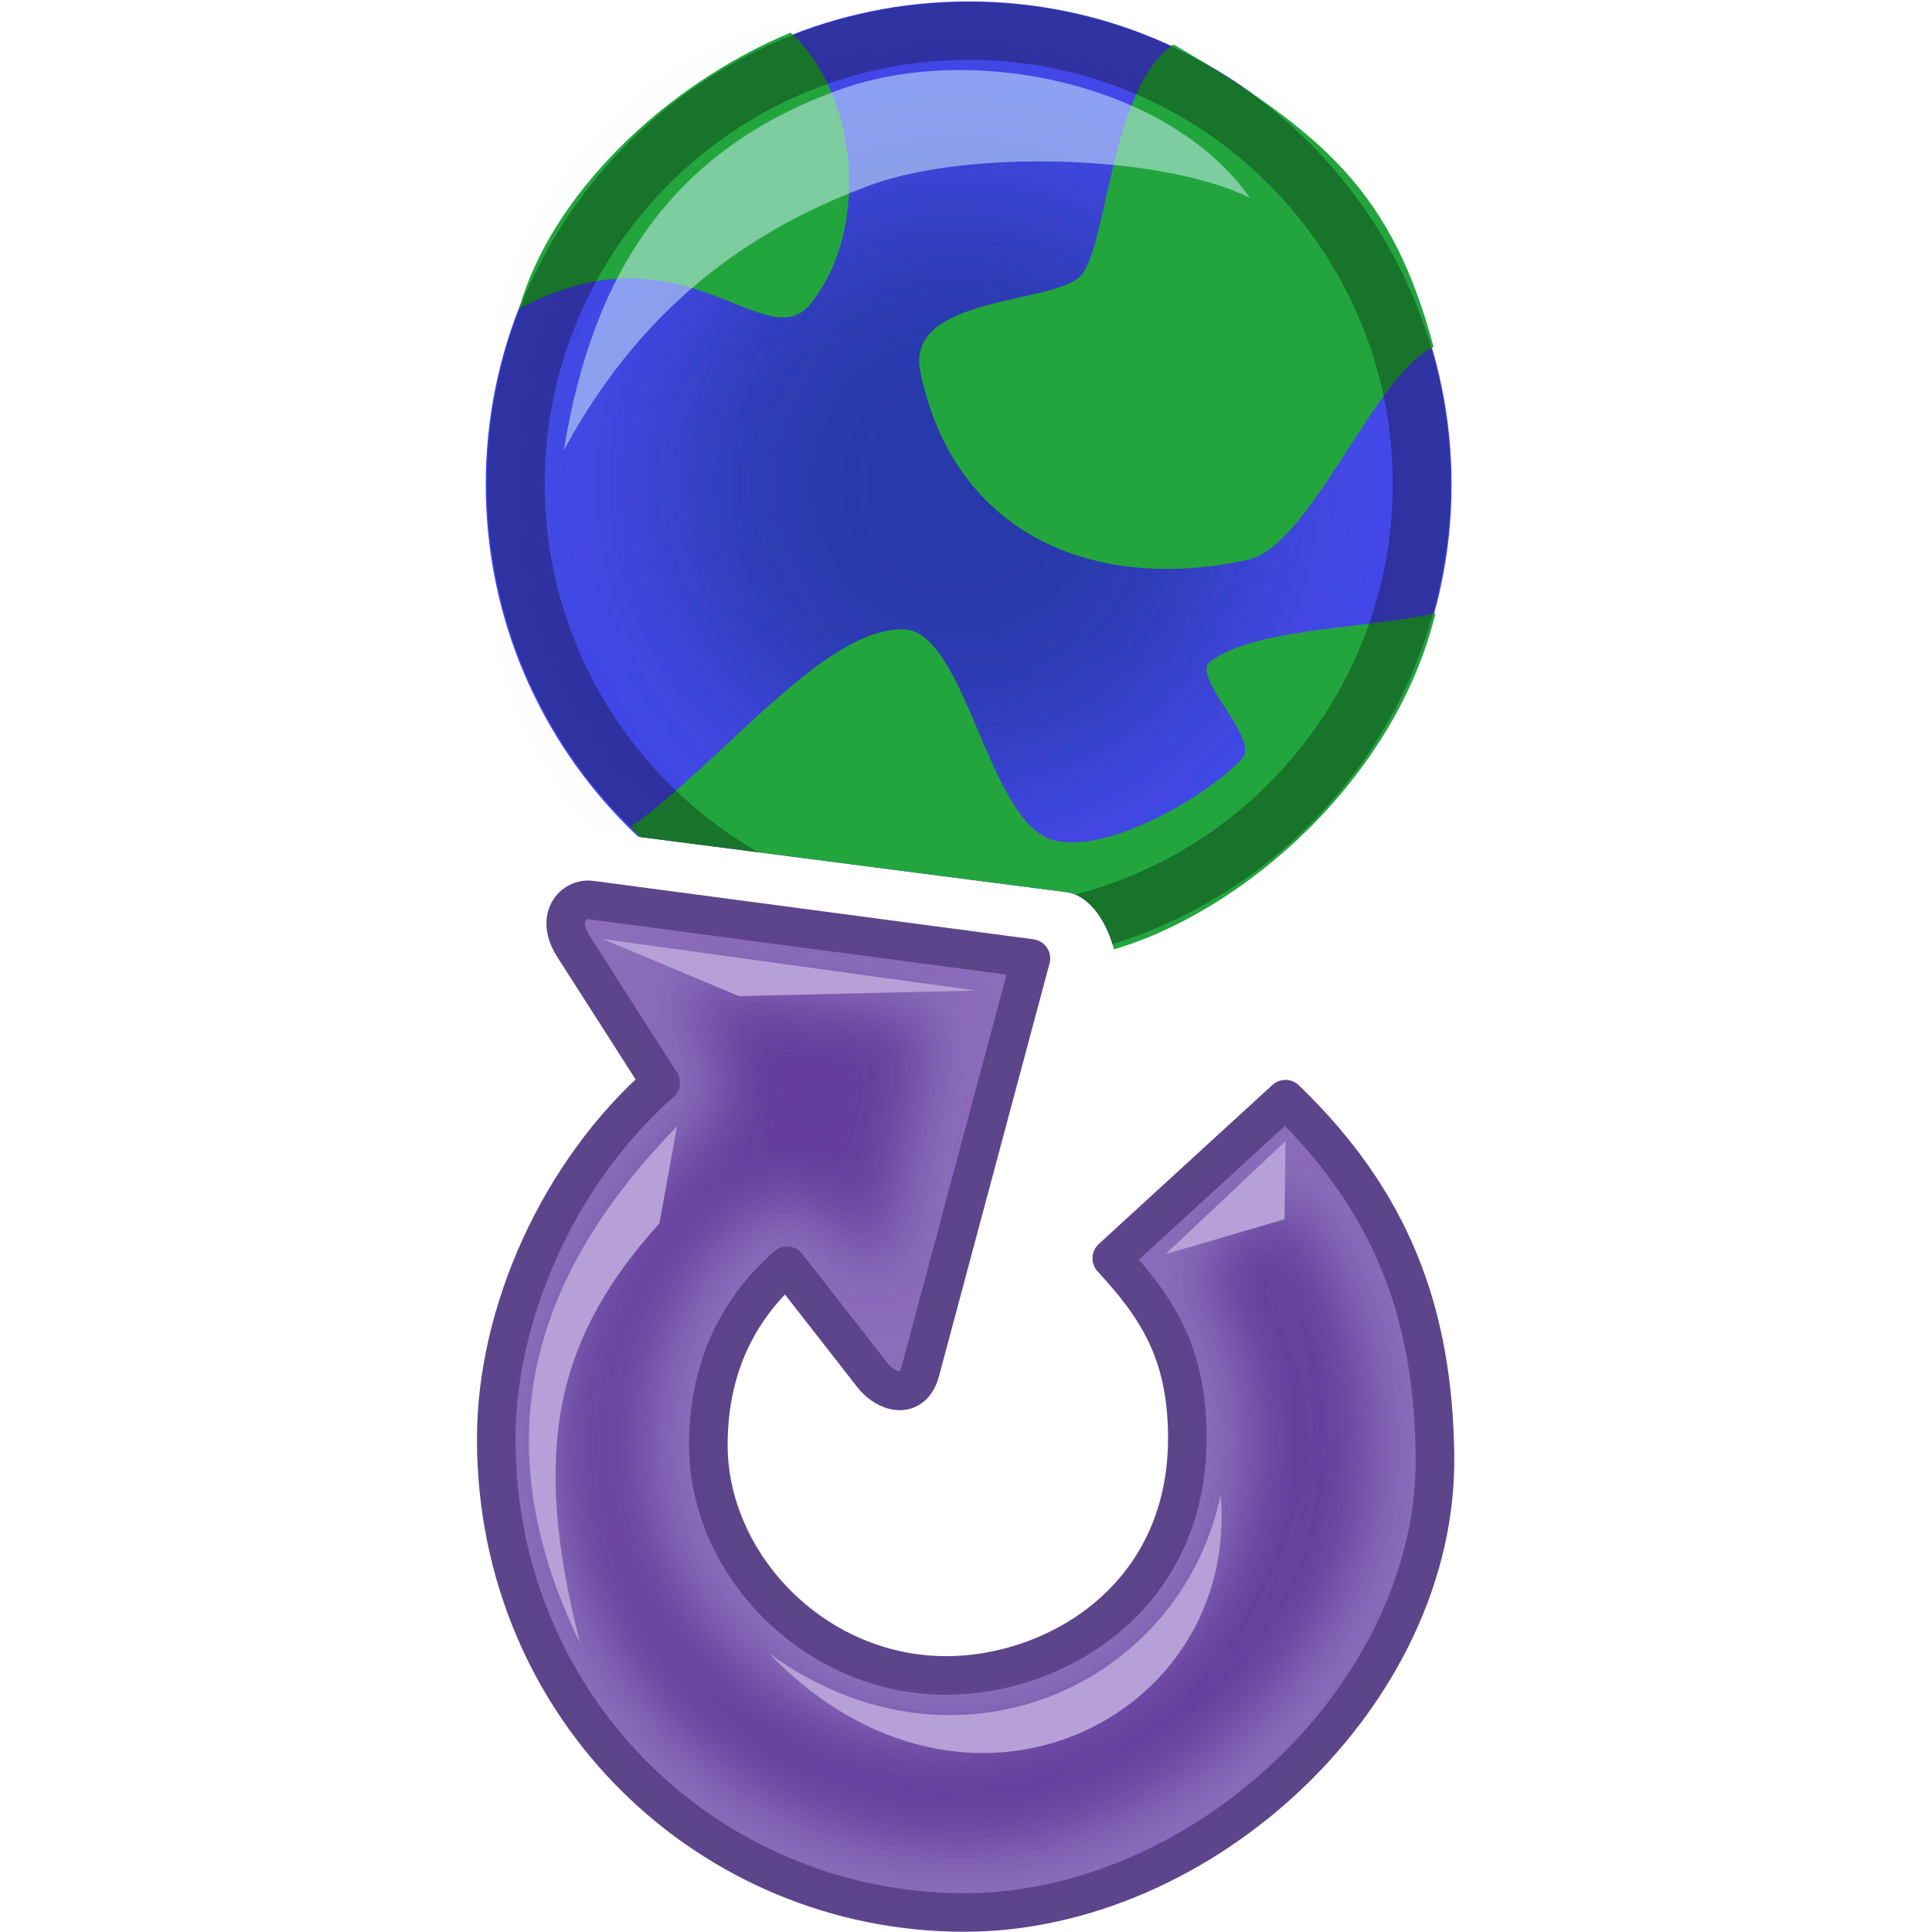
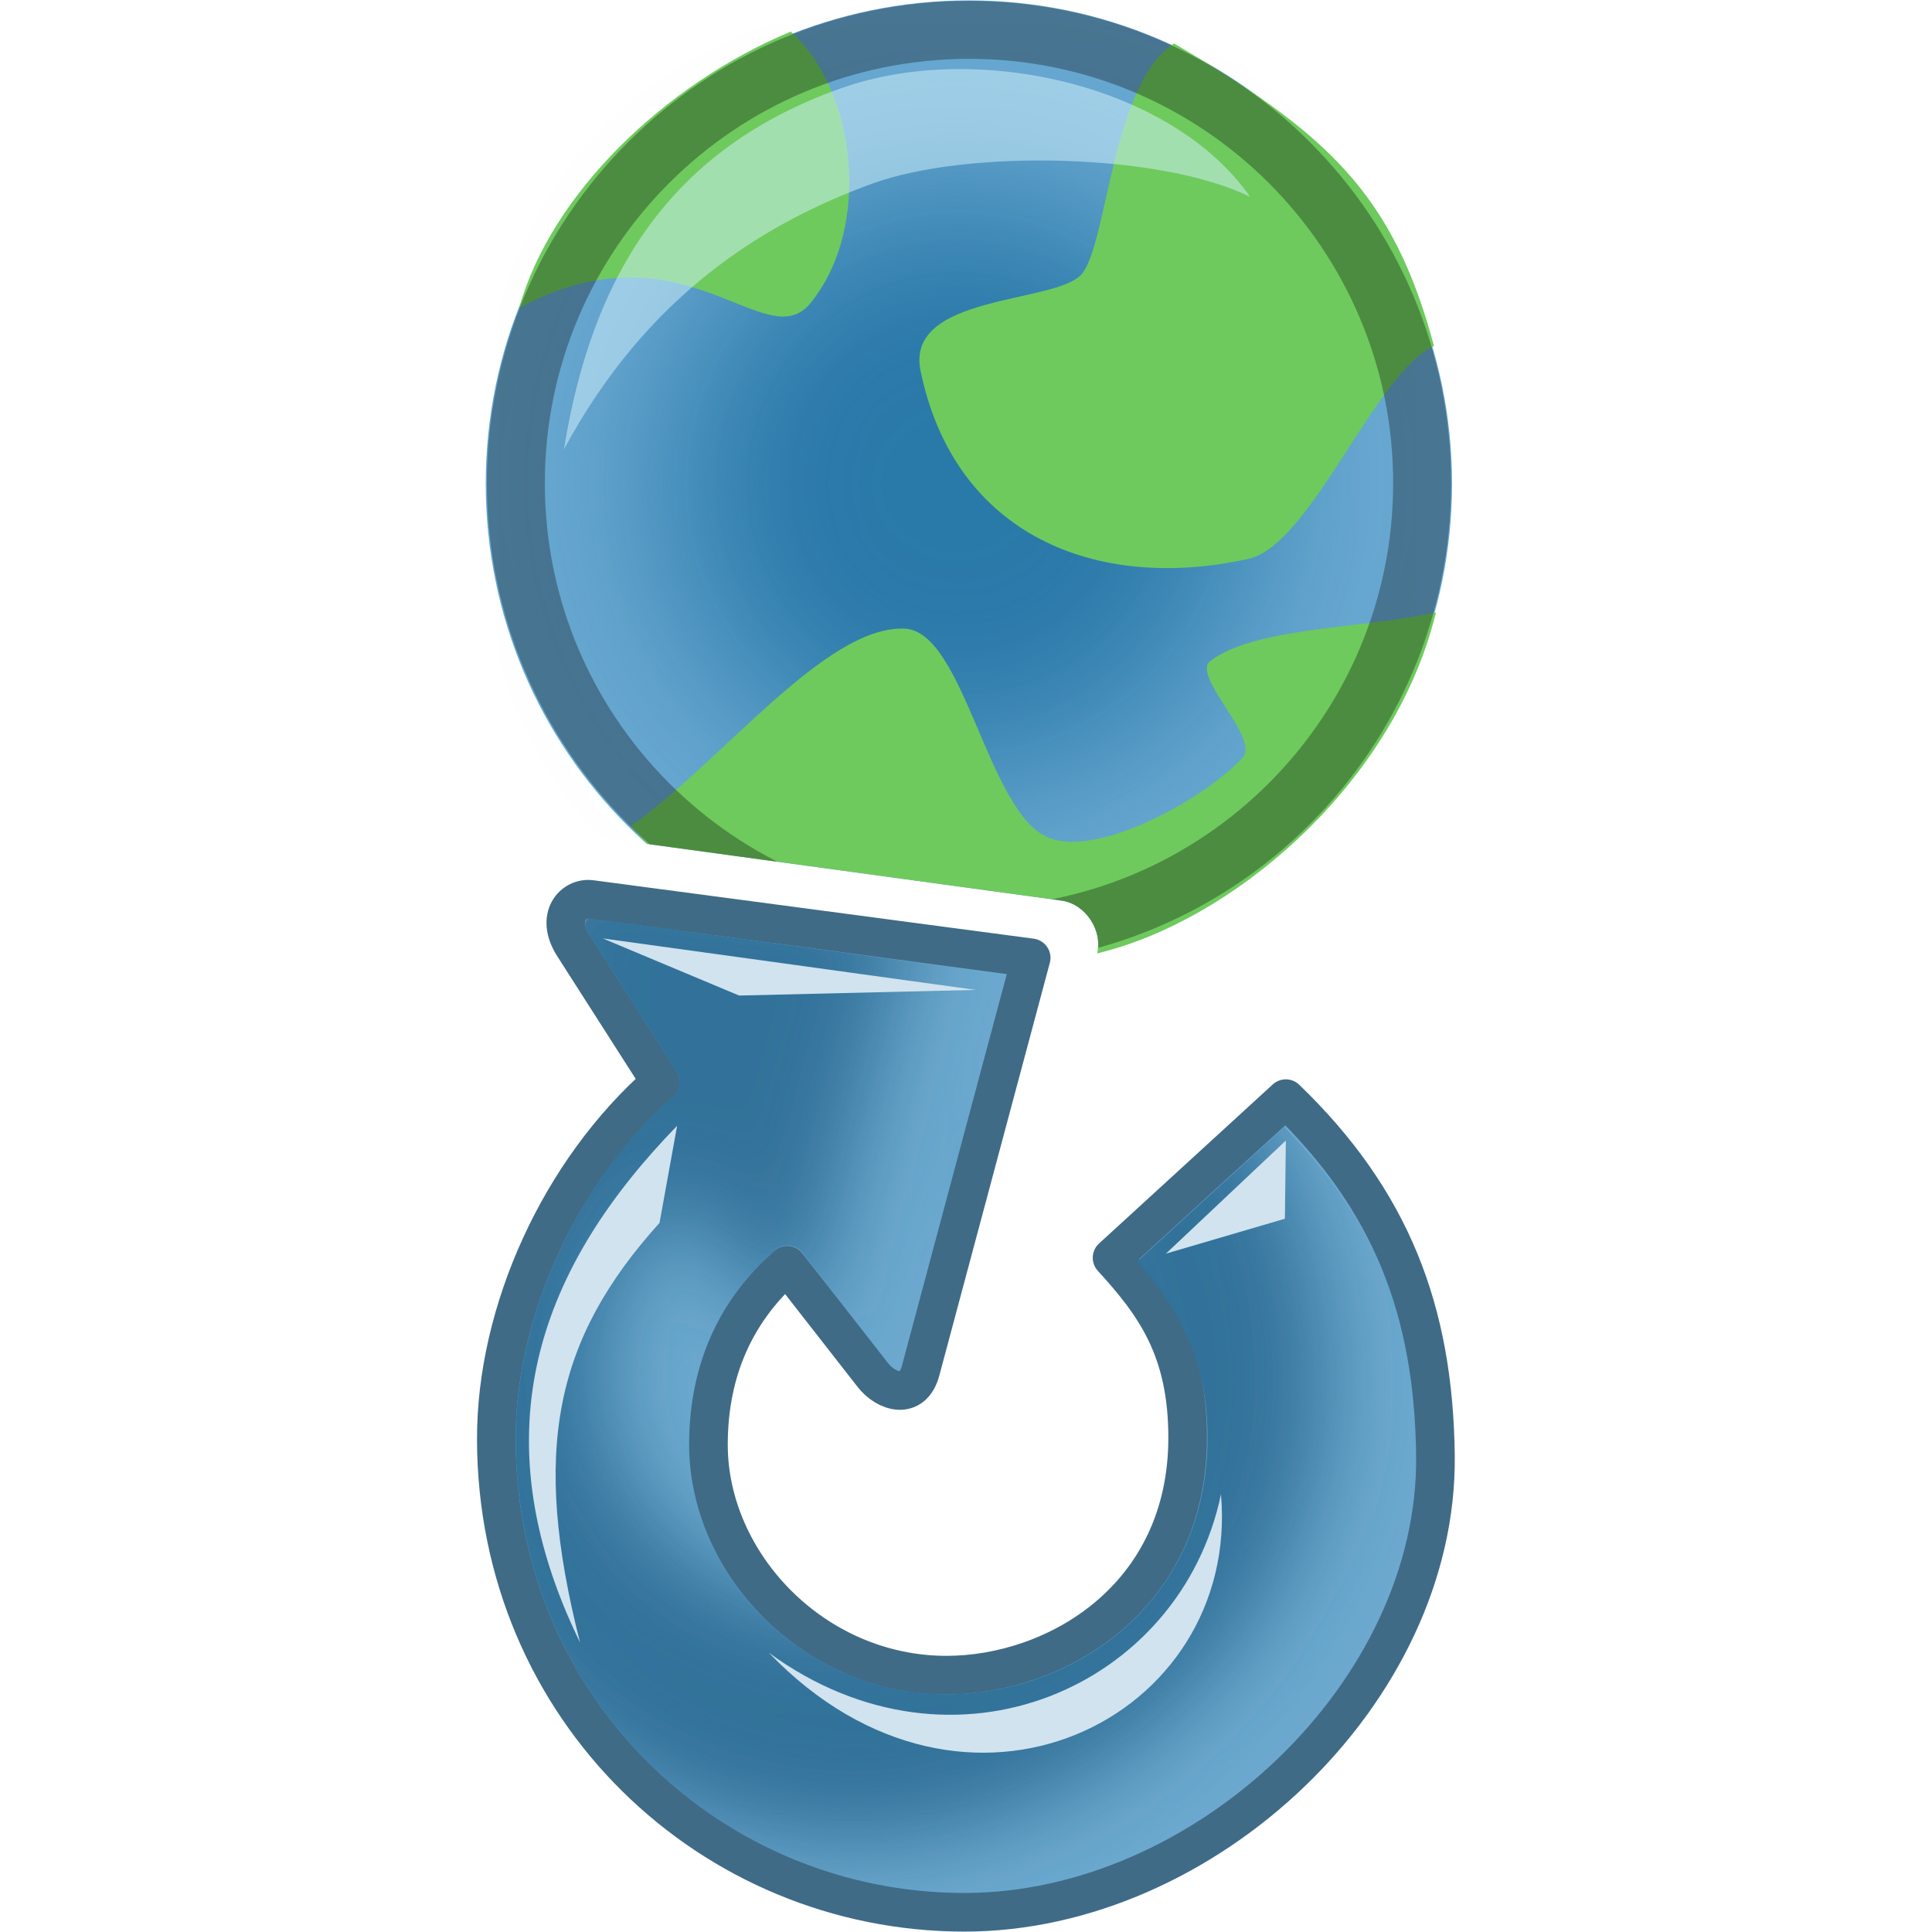
- <svg xmlns="http://www.w3.org/2000/svg" width="90" height="90" id="svg2300" version="1.0">
+ <svg xmlns="http://www.w3.org/2000/svg" width="48" height="48" id="svg2300" version="1.0">
  <defs id="defs2302">
-     <filter id="filter4358">
+     <filter id="filter4358" color-interpolation-filters="sRGB">
      <feGaussianBlur stdDeviation="1.085" id="feGaussianBlur4360" />
    </filter>
-     <filter x="-0.289" width="1.579" y="-0.289" height="1.579" id="filter5024">
+     <filter x="-0.289" width="1.579" y="-0.289" height="1.579" id="filter5024" color-interpolation-filters="sRGB">
      <feGaussianBlur stdDeviation="2.624" id="feGaussianBlur5026" />
    </filter>
    <clipPath clipPathUnits="userSpaceOnUse" id="clipPath3642">
-       <rect style="opacity:1;fill:#f300a2;fill-opacity:0.321;stroke:none;stroke-width:7;stroke-linecap:butt;stroke-linejoin:miter;stroke-miterlimit:4;stroke-dasharray:none;stroke-opacity:1" id="rect3609" width="32.243" height="58.073" x="551.873" y="975.05" />
+       <rect style="fill:#f300a2;fill-opacity:0.321;stroke:none" id="rect3609" width="32.243" height="58.073" x="551.873" y="975.05" />
    </clipPath>
    <clipPath clipPathUnits="userSpaceOnUse" id="clipPath4785">
-       <path id="path4787" d="M 126.715,349.267 C 126.575,344.031 123.355,341.985 119.243,341.115 C 115.092,340.235 113.289,337.353 113.631,330.876 L 108.877,333.79 L 109.002,349.4 L 126.715,349.267 z " style="fill:none;fill-opacity:0.75;fill-rule:evenodd;stroke:#000000;stroke-width:1px;stroke-linecap:butt;stroke-linejoin:miter;stroke-opacity:1" />
+       <path id="path4787" d="m 126.715,349.267 c -0.14,-5.236 -3.359,-7.282 -7.472,-8.153 -4.151,-0.879 -5.954,-3.761 -5.612,-10.238 l -4.754,2.914 0.124,15.61 17.713,-0.133 z" style="fill:none;stroke:#000000;stroke-width:1px;stroke-linecap:butt;stroke-linejoin:miter;stroke-opacity:1" />
    </clipPath>
    <clipPath clipPathUnits="userSpaceOnUse" id="clipPath5889">
-       <path id="path5891" d="M 114.868,215.18 L 114.879,255.84 L 161.064,255.839 L 161.038,217.745 L 151.005,209.888 L 114.89,209.868 L 114.868,215.18 z " style="fill:none;fill-opacity:1;fill-rule:evenodd;stroke:#ee4747;stroke-width:0.27;stroke-linecap:butt;stroke-linejoin:round;stroke-miterlimit:4;stroke-dasharray:none;stroke-opacity:1" />
+       <path id="path5891" d="m 114.868,215.18 0.011,40.66 46.185,-4.7e-4 -0.026,-38.095 -10.033,-7.856 -36.115,-0.021 -0.022,5.312 z" style="fill:none;stroke:#ee4747;stroke-width:0.27;stroke-linecap:butt;stroke-linejoin:round;stroke-miterlimit:4;stroke-opacity:1;stroke-dasharray:none" />
    </clipPath>
-     <clipPath clipPathUnits="userSpaceOnUse" id="clipPath3343">
-       <path id="path3345" d="M 292.634,368.859 L 296.891,399.272 L 318.895,402.118 C 320.371,402.309 321.41,405.251 320.397,407.083 L 337.817,404.87 L 337.646,368.859 L 292.634,368.859 L 292.634,368.859 z " style="fill:none;fill-rule:evenodd;stroke:#000000;stroke-width:1px;stroke-linecap:butt;stroke-linejoin:miter;stroke-opacity:1" />
+     <clipPath clipPathUnits="userSpaceOnUse" id="clipPath2842">
+       <path style="font-size:medium;font-style:normal;font-variant:normal;font-weight:normal;font-stretch:normal;text-indent:0;text-align:start;text-decoration:none;line-height:normal;letter-spacing:normal;word-spacing:normal;text-transform:none;direction:ltr;block-progression:tb;writing-mode:lr-tb;text-anchor:start;color:#000000;fill:#3f6b87;fill-opacity:1;fill-rule:nonzero;stroke:none;stroke-width:1;marker:none;visibility:visible;display:inline;overflow:visible;enable-background:accumulate;font-family:Bitstream Vera Sans;-inkscape-font-specification:Bitstream Vera Sans" d="m 15.344,46.594 c 0.048,9.36e-4 0.12,0.014 0.188,0.031 l 0,-0.031 13.375,4.281 -5.344,12 C 23.469,63.083 23.34,63.12 23.25,63.125 23.16,63.13 23.091,63.118 23.031,63 l -1.875,-3.656 a 0.5,0.5 0 0 0 -0.562,-0.25 c -3.871,0.846 -6.75,4.287 -6.75,8.406 0,4.751 3.841,8.625 8.594,8.625 4.753,0 8.625,-3.873 8.625,-8.625 0,-1.692 -0.562,-3.233 -1.406,-4.562 L 34.688,58.094 C 36.713,60.714 38,63.93 38,67.5 38,76.083 31.021,83.062 22.438,83.062 13.854,83.062 6.906,76.084 6.906,67.5 6.906,60.741 11.233,54.98 17.25,52.844 a 0.5,0.5 0 0 0 0.25,-0.688 L 14.906,47.062 c -0.1,-0.197 -0.062,-0.237 0,-0.312 0.062,-0.076 0.227,-0.16 0.438,-0.156 z" id="path2844" />
+     </clipPath>
+     <filter color-interpolation-filters="sRGB" id="filter3674" x="-0.105" width="1.211" y="-0.09" height="1.18">
+       <feGaussianBlur stdDeviation="1.408" id="feGaussianBlur3676" />
+     </filter>
+     <clipPath clipPathUnits="userSpaceOnUse" id="clipPath3803">
+       <path style="font-size:medium;font-style:normal;font-variant:normal;font-weight:normal;font-stretch:normal;text-indent:0;text-align:start;text-decoration:none;line-height:normal;letter-spacing:normal;word-spacing:normal;text-transform:none;direction:ltr;block-progression:tb;writing-mode:lr-tb;text-anchor:start;color:#000000;fill:#3f6b87;fill-opacity:1;fill-rule:evenodd;stroke:none;stroke-width:0.96;marker:none;visibility:visible;display:inline;overflow:visible;enable-background:accumulate;font-family:Bitstream Vera Sans;-inkscape-font-specification:Bitstream Vera Sans" d="m 14.625,64.812 10.406,1.406 -2.625,9.719 c -0.031,0.115 -0.063,0.126 -0.062,0.125 -0.03,-0.002 -0.186,-0.066 -0.281,-0.188 l -2.125,-2.75 A 0.48,0.48 0 0 0 19.25,73.062 c -1.524,1.346 -2.125,3.103 -2.125,4.844 0,3.235 2.839,6.188 6.406,6.188 1.467,0 3.056,-0.504 4.312,-1.562 C 29.1,81.473 30,79.844 30,77.719 c 0,-2.07 -0.808,-3.275 -1.75,-4.375 L 31.906,70 c 2.291,2.348 3.241,4.808 3.281,8.156 0.067,5.556 -5.537,10.875 -11.219,10.875 -6.027,0 -11.146,-4.802 -11.156,-11.281 -0.005,-3.012 1.515,-6.405 3.906,-8.5 A 0.48,0.48 0 0 0 16.812,68.625 L 14.656,65.25 c -0.165,-0.258 -0.111,-0.344 -0.094,-0.375 0.017,-0.031 0.041,-0.065 0.062,-0.062 z" id="path3805" />
+     </clipPath>
+     <filter id="filter4357" x="-0.118" width="1.237" y="-0.11" height="1.22">
+       <feGaussianBlur stdDeviation="1.152" id="feGaussianBlur4359" />
+     </filter>
+     <clipPath clipPathUnits="userSpaceOnUse" id="clipPath4415">
+       <path style="fill:#ff0606;fill-opacity:0.424;stroke:none" d="M 8.188,41.428 12.438,62.469 26.375,64.375 c 0.6,0.083 1.042,0.761 0.875,1.344 l -0.75,2.75 10.734,-4.492 1.248,-22.631 -30.294,0.082 z" id="path4417" />
    </clipPath>
  </defs>
-   <g id="layer1">
-     <g id="g5197" transform="matrix(1.249665,0,0,1.24964,-348.8197,-460.9411)" clip-path="url(#clipPath3343)">
-       <path transform="matrix(0.3586775,0,0,0.3587747,138.2118,116.2042)" d="M 543.748 754.555 A 50.192 50.192 0 1 1  443.364,754.555 A 50.192 50.192 0 1 1  543.748 754.555 z" id="path5199" style="fill:#4549e9;fill-opacity:1;stroke:none;stroke-width:5.5;stroke-miterlimit:4;stroke-dasharray:none;stroke-opacity:1" />
-       <path transform="matrix(1.193665,0,0,1.193995,45.54487,-184.7037)" d="M 234.654 478.738 A 9.064 9.064 0 1 1  216.527,478.738 A 9.064 9.064 0 1 1  234.654 478.738 z" id="path5201" style="opacity:0.926;fill:#2638a7;fill-opacity:1;stroke:none;stroke-width:2.16;stroke-linecap:butt;stroke-linejoin:round;stroke-miterlimit:4;stroke-dasharray:none;stroke-dashoffset:0;stroke-opacity:0.352;filter:url(#filter5024)" />
-       <path id="path5203" d="M 322.881,370.517 C 320.568,372.005 320.4,378.015 319.44,379.116 C 318.472,380.226 312.848,379.849 313.439,382.718 C 314.697,388.826 319.971,390.977 325.65,389.725 C 327.99,389.21 330.369,382.792 332.57,381.791 C 331.037,376.071 328.55,373.851 322.881,370.517 z " style="fill:#23a53e;fill-opacity:1;fill-rule:evenodd;stroke:none;stroke-width:1px;stroke-linecap:butt;stroke-linejoin:miter;stroke-opacity:1" />
-       <path id="path5205" d="M 302.637,399.684 C 306.038,397.283 309.884,392.208 312.839,392.322 C 315.084,392.408 315.934,399.247 318.24,400.125 C 320.135,400.847 324.095,398.604 325.441,397.124 C 326.096,396.404 323.505,394.074 324.241,393.522 C 325.906,392.273 329.842,392.322 332.642,391.722 C 331.146,397.874 325.492,402.879 320.517,404.291 C 313.134,406.386 306.37,403.872 302.637,399.684 z " style="fill:#23a53e;fill-opacity:1;fill-rule:evenodd;stroke:none;stroke-width:1px;stroke-linecap:butt;stroke-linejoin:miter;stroke-opacity:1" />
-       <path id="path5207" d="M 298.483,380.368 C 304.657,377.056 307.655,382.272 309.347,380.18 C 311.63,377.358 311.052,372.264 308.601,370.076 C 303.863,372.049 299.652,376.171 298.483,380.368 z " style="fill:#23a53e;fill-opacity:1;fill-rule:evenodd;stroke:none;stroke-width:1px;stroke-linecap:butt;stroke-linejoin:miter;stroke-opacity:1" />
-       <path id="path5209" d="M 300.151,385.64 C 301.218,378.983 304.236,374.383 310.519,372.171 C 315.504,370.417 322.792,372.031 325.719,376.232 C 322.456,374.612 315.197,374.434 311.61,375.749 C 307.578,377.227 303.242,379.901 300.151,385.64 z " style="fill:#d5f5fe;fill-opacity:0.512;fill-rule:evenodd;stroke:none;stroke-width:1px;stroke-linecap:butt;stroke-linejoin:miter;stroke-opacity:1" />
-       <path style="fill:none;fill-opacity:1;stroke:#000000;stroke-width:6.42;stroke-miterlimit:4;stroke-dasharray:none;stroke-opacity:0.305" id="path5211" d="M 543.748 754.555 A 50.192 50.192 0 1 1  443.364,754.555 A 50.192 50.192 0 1 1  543.748 754.555 z" transform="matrix(0.3363945,0,0,0.3364857,149.2139,133.0019)" />
+   <g id="layer1" transform="translate(0,-42)">
+     <g id="g3922" clip-path="url(#clipPath4415)">
+       <path transform="matrix(0.2391554,0,0,0.2392154,-93.96476,-126.4847)" d="m 543.748,754.555 c 0,27.72 -22.472,50.192 -50.192,50.192 -27.72,0 -50.192,-22.472 -50.192,-50.192 0,-27.72 22.472,-50.192 50.192,-50.192 27.72,0 50.192,22.472 50.192,50.192 z" id="path5199" style="fill:#68a8d1;fill-opacity:1;stroke:none" />
+       <path transform="matrix(0.7959,0,0,0.7961039,-155.7523,-327.117)" d="m 234.654,478.738 c 0,5.006 -4.058,9.064 -9.064,9.064 -5.006,0 -9.064,-4.058 -9.064,-9.064 0,-5.006 4.058,-9.064 9.064,-9.064 5.006,0 9.064,4.058 9.064,9.064 z" id="path5201" style="opacity:0.926;fill:#2575a6;fill-opacity:1;stroke:none;filter:url(#filter5024)" />
+       <path id="path5203" d="m 29.167,43.08 c -1.543,0.992 -1.654,4.999 -2.295,5.733 -0.645,0.74 -4.395,0.488 -4.001,2.401 0.839,4.073 4.355,5.507 8.142,4.672 1.56,-0.344 3.146,-4.623 4.614,-5.29 -1.022,-3.814 -2.68,-5.294 -6.46,-7.517 z" style="fill:#6eca5d;fill-opacity:1;fill-rule:evenodd;stroke:none" />
+       <path id="path5205" d="m 15.669,62.527 c 2.267,-1.601 4.832,-4.985 6.802,-4.909 1.497,0.058 2.064,4.617 3.601,5.203 1.264,0.482 3.904,-1.014 4.801,-2.001 0.437,-0.48 -1.291,-2.033 -0.8,-2.401 1.11,-0.833 3.734,-0.8 5.602,-1.201 -0.998,4.102 -4.767,7.439 -8.084,8.381 -4.923,1.397 -9.433,-0.279 -11.922,-3.072 z" style="fill:#6eca5d;fill-opacity:1;fill-rule:evenodd;stroke:none" />
+       <path id="path5207" d="m 12.899,49.649 c 4.116,-2.209 6.115,1.269 7.244,-0.126 1.522,-1.882 1.137,-5.278 -0.498,-6.737 -3.159,1.316 -5.967,4.064 -6.746,6.863 z" style="fill:#6eca5d;fill-opacity:1;fill-rule:evenodd;stroke:none" />
+       <path id="path5209" d="m 14.011,53.163 c 0.711,-4.439 2.724,-7.506 6.913,-8.98 3.324,-1.17 8.183,-0.093 10.135,2.708 -2.176,-1.08 -7.016,-1.199 -9.408,-0.322 -2.688,0.985 -5.58,2.769 -7.64,6.595 z" style="fill:#d5f5fe;fill-opacity:0.512;fill-rule:evenodd;stroke:none" />
+       <path style="fill:none;stroke:#000000;stroke-width:6.42;stroke-miterlimit:4;stroke-opacity:0.305;stroke-dasharray:none" id="path5211" d="m 543.748,754.555 c 0,27.72 -22.472,50.192 -50.192,50.192 -27.72,0 -50.192,-22.472 -50.192,-50.192 0,-27.72 22.472,-50.192 50.192,-50.192 27.72,0 50.192,22.472 50.192,50.192 z" transform="matrix(0.2242978,0,0,0.2243541,-86.62889,-115.2847)" />
    </g>
-     <path style="fill:#8b6dba;fill-opacity:1;fill-rule:evenodd;stroke:#5d458b;stroke-width:1.799;stroke-linecap:butt;stroke-linejoin:round;stroke-miterlimit:4;stroke-dasharray:none;stroke-opacity:1" d="M 59.881,51.205 L 51.791,58.615 C 53.798,60.809 55.311,62.897 55.311,66.992 C 55.311,74.464 49.156,78.05 44.083,78.05 C 37.901,78.05 32.997,72.848 32.997,67.317 C 32.997,64.251 34,61.315 36.662,58.963 L 40.65,64.072 C 41.273,64.871 42.504,65.257 42.874,63.874 L 48.023,44.647 L 27.53,41.927 C 26.713,41.819 25.849,42.734 26.713,44.087 L 30.775,50.438 C 26.078,54.553 23.108,61.117 23.118,67.063 C 23.139,79.682 33.141,89.09 44.916,89.09 C 56.114,89.09 66.979,78.831 66.846,67.819 C 66.765,61.076 64.785,55.932 59.881,51.205 z " id="path5177" />
-     <path style="fill:#643e9c;fill-opacity:1;fill-rule:evenodd;stroke:none;stroke-width:1.44;stroke-linecap:butt;stroke-linejoin:round;stroke-miterlimit:4;stroke-opacity:1;filter:url(#filter4358)" d="M 214.844,495.969 L 216.25,498.188 C 216.859,499.16 216.674,500.43 215.812,501.188 C 212.82,503.809 210.838,508.329 210.844,512.062 C 210.857,520.398 217.316,526.406 225,526.406 C 232.062,526.406 239.395,519.442 239.312,512.656 C 239.266,508.786 238.366,506.038 236.188,503.375 L 233.281,506.031 C 234.328,507.594 235.25,509.423 235.25,512 C 235.25,515.477 233.718,518.312 231.594,520.094 C 229.47,521.875 226.848,522.719 224.375,522.719 C 218.379,522.719 213.625,517.826 213.625,512.25 C 213.625,509.414 214.66,506.388 217.188,504.156 C 217.671,503.725 218.313,503.513 218.958,503.573 C 219.604,503.632 220.196,503.956 220.594,504.469 L 222.031,506.281 L 223.781,497.187 L 214.844,495.969 z " id="path5187" transform="matrix(1.318865,0,0,1.319202,-251.8486,-608.4334)" />
-     <path style="fill:#b6a0d7;fill-opacity:1;fill-rule:evenodd;stroke:none;stroke-width:1px;stroke-linecap:butt;stroke-linejoin:miter;stroke-opacity:1" d="M 28.077,43.744 L 45.442,46.142 L 34.424,46.403 L 28.077,43.744 z " id="path5189" />
-     <path style="fill:#b6a0d7;fill-opacity:1;fill-rule:evenodd;stroke:none;stroke-width:1px;stroke-linecap:butt;stroke-linejoin:miter;stroke-opacity:1" d="M 56.863,69.628 C 57.769,80.054 44.992,86.565 35.813,77.009 C 44.454,83.321 54.992,78.571 56.863,69.628 z " id="path5191" />
-     <path style="fill:#b6a0d7;fill-opacity:1;fill-rule:evenodd;stroke:none;stroke-width:1px;stroke-linecap:butt;stroke-linejoin:miter;stroke-opacity:1" d="M 59.884,53.154 L 54.299,58.422 L 59.838,56.797 L 59.884,53.154 z " id="path5193" />
-     <path style="fill:#b6a0d7;fill-opacity:1;fill-rule:evenodd;stroke:none;stroke-width:1px;stroke-linecap:butt;stroke-linejoin:miter;stroke-opacity:1" d="M 31.538,52.466 C 25.262,58.928 22.165,66.579 27.018,76.531 C 24.732,67.565 25.849,62.384 30.718,56.989 L 31.538,52.466 z " id="path5195" />
+     <g id="g4389">
+       <path id="path5177" d="m 31.946,69.296 -4.317,3.953 c 1.071,1.171 1.878,2.285 1.878,4.47 0,3.987 -3.284,5.9 -5.991,5.9 -3.298,0 -5.915,-2.776 -5.915,-5.726 0,-1.636 0.535,-3.203 1.956,-4.457 l 2.128,2.726 c 0.332,0.426 0.989,0.632 1.187,-0.106 l 2.747,-10.259 -10.934,-1.451 c -0.436,-0.058 -0.897,0.431 -0.436,1.152 l 2.167,3.389 c -2.506,2.195 -4.091,5.698 -4.085,8.87 0.011,6.733 5.348,11.753 11.631,11.753 5.975,0 11.772,-5.474 11.701,-11.349 -0.043,-3.598 -1.1,-6.342 -3.716,-8.864 z" style="fill:#6da9cf;fill-opacity:1;fill-rule:evenodd;stroke:#3f6b87;stroke-width:0.96;stroke-linecap:butt;stroke-linejoin:round;stroke-miterlimit:4;stroke-opacity:1;stroke-dasharray:none" />
+       <path clip-path="url(#clipPath3803)" style="fill:#32729a;fill-opacity:1;fill-rule:evenodd;stroke:none;stroke-width:0.96;stroke-linecap:butt;stroke-linejoin:round;stroke-miterlimit:4;stroke-opacity:1;stroke-dasharray:none;filter:url(#filter4357)" d="m 29.252,67.581 -4.317,3.953 c 1.071,1.171 1.878,2.285 1.878,4.47 0,3.987 -3.284,5.9 -5.991,5.9 -3.298,0 -5.915,-2.776 -5.915,-5.726 0,-1.636 0.535,-3.203 1.956,-4.457 l 2.128,2.726 c 0.332,0.426 0.989,0.632 1.187,-0.106 l 2.747,-10.259 -10.934,-1.451 c -0.436,-0.058 -0.897,0.431 -0.436,1.152 l 2.167,3.389 c -2.506,2.195 -4.091,5.698 -4.085,8.87 0.011,6.733 5.348,11.753 11.631,11.753 5.975,0 11.772,-5.474 11.701,-11.349 -0.043,-3.598 -1.1,-6.342 -3.716,-8.864 z" id="path3791" />
+       <path id="path5189" d="m 14.976,65.315 9.266,1.279 -5.879,0.14 -3.387,-1.419 z" style="fill:#d0e3ef;fill-opacity:1;fill-rule:evenodd;stroke:none" />
+       <path id="path5191" d="m 30.335,79.125 c 0.484,5.563 -6.334,9.037 -11.231,3.938 4.61,3.368 10.233,0.833 11.231,-3.938 z" style="fill:#d0e3ef;fill-opacity:1;fill-rule:evenodd;stroke:none" />
+       <path id="path5193" d="m 31.947,70.336 -2.98,2.81 2.956,-0.867 0.024,-1.944 z" style="fill:#d0e3ef;fill-opacity:1;fill-rule:evenodd;stroke:none" />
+       <path id="path5195" d="m 16.823,69.969 c -3.348,3.448 -5.001,7.53 -2.411,12.84 -1.22,-4.784 -0.624,-7.548 1.974,-10.427 l 0.437,-2.413 z" style="fill:#d0e3ef;fill-opacity:1;fill-rule:evenodd;stroke:none" />
+     </g>
  </g>
</svg>
